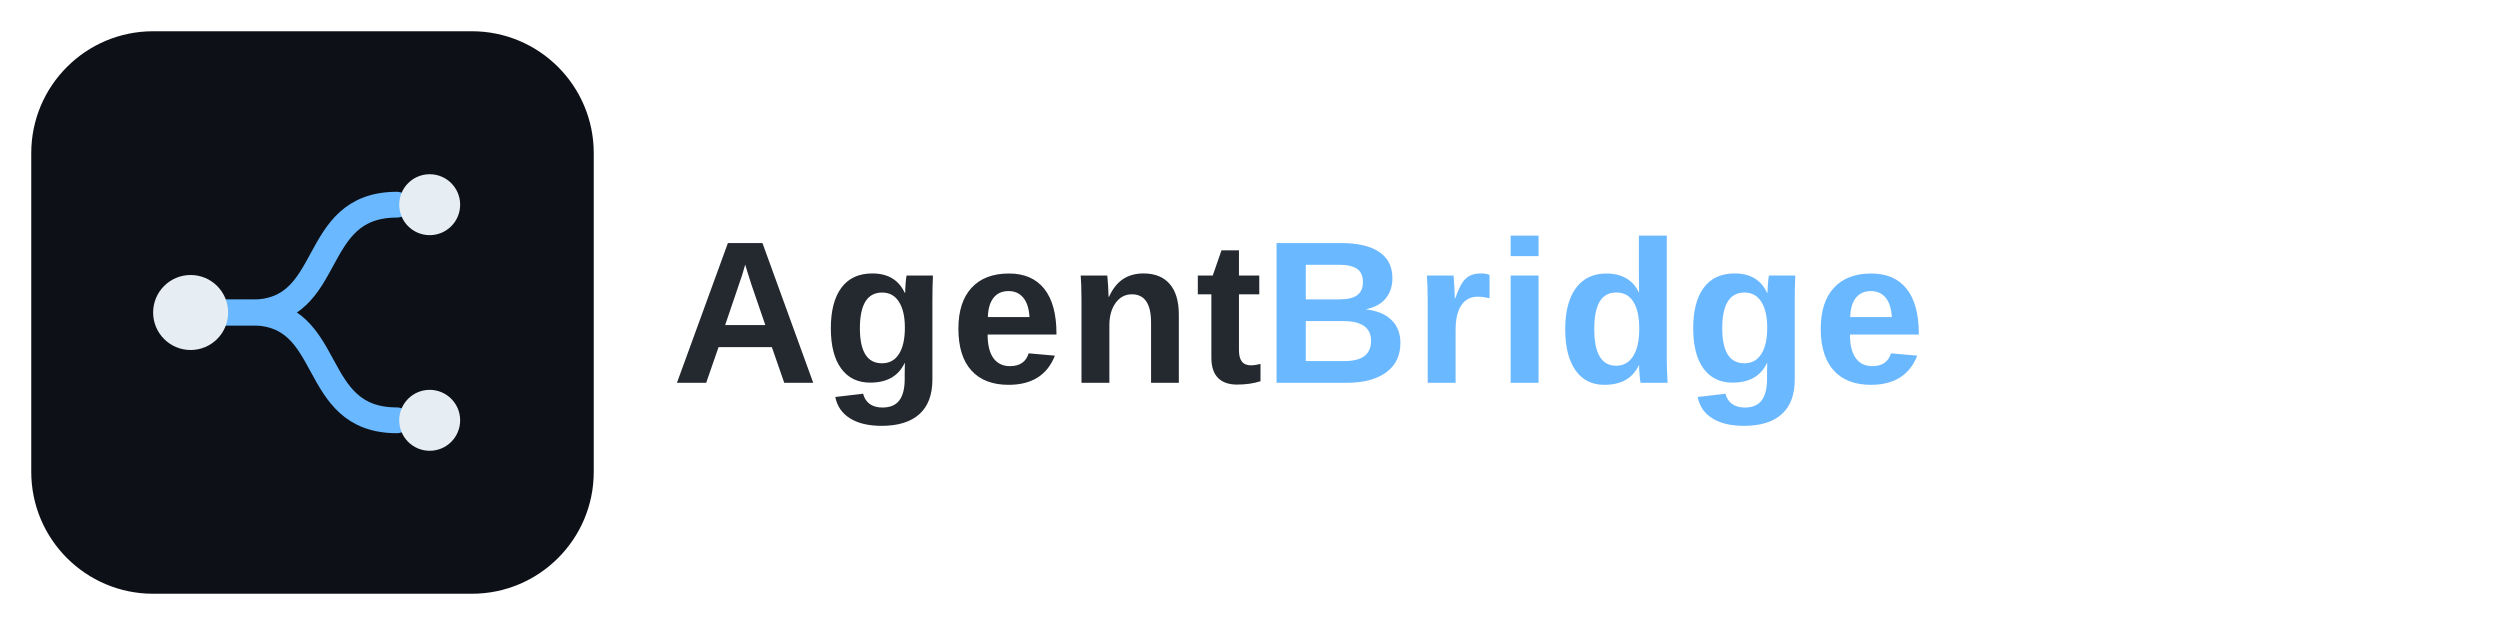
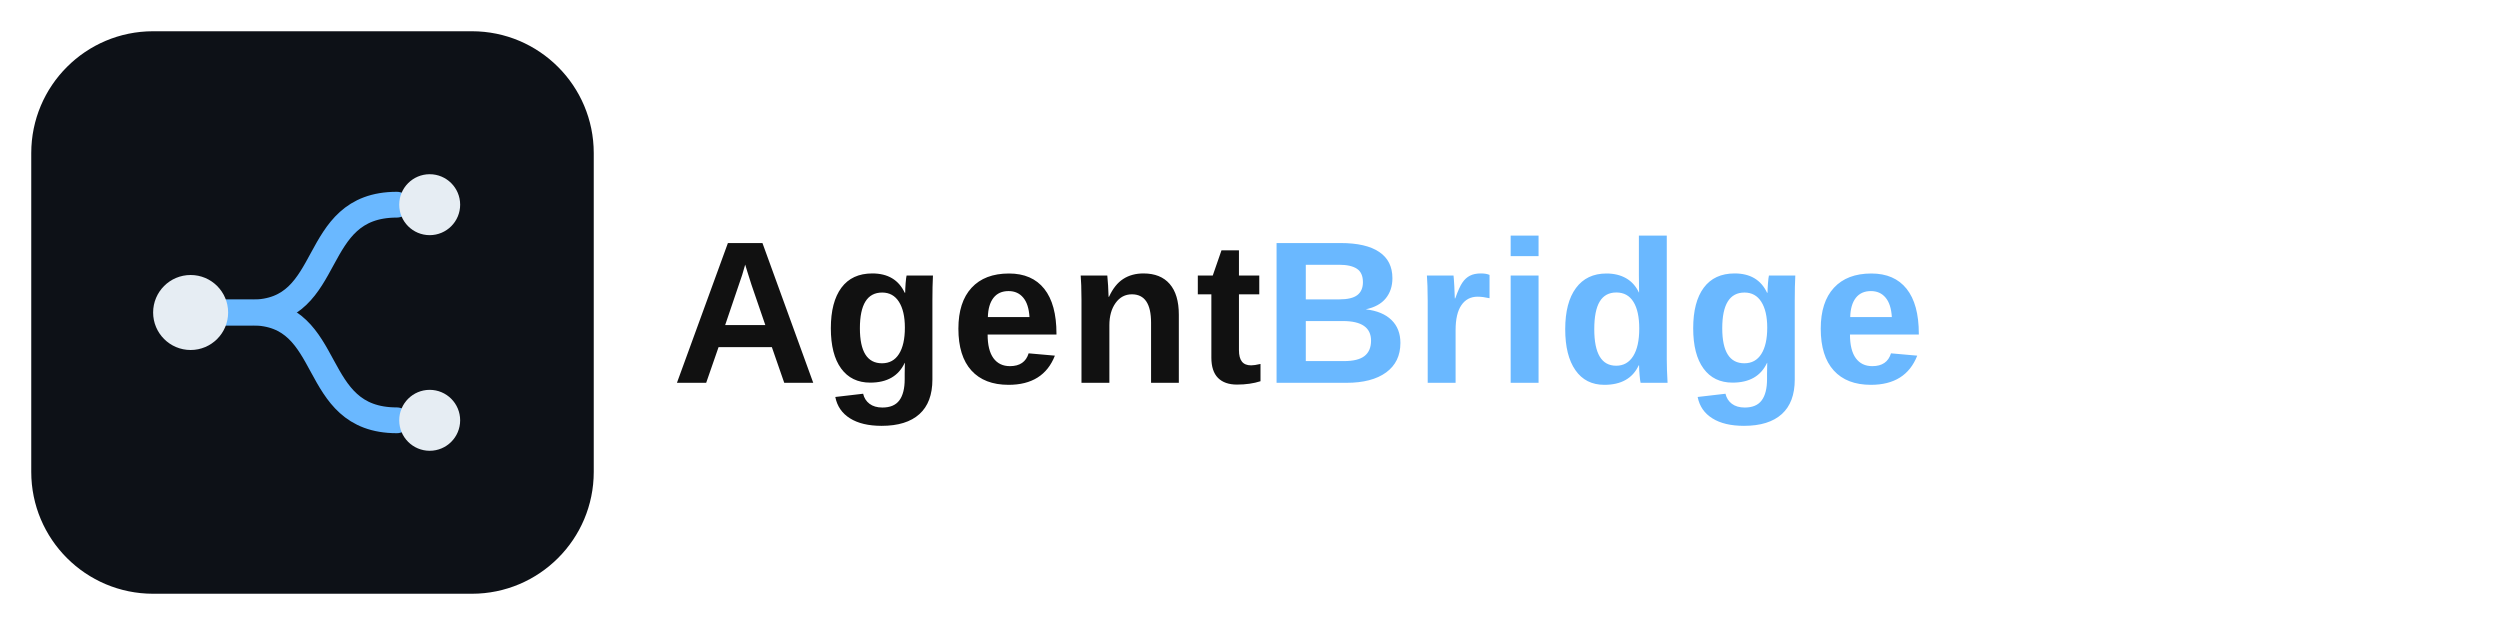
<svg xmlns="http://www.w3.org/2000/svg" viewBox="0 0 640 160" width="640" height="160">
  <g transform="translate(8,8) scale(0.6)">
    <rect width="240" height="240" rx="52" fill="#0D1117" />
    <g transform="rotate(90 120 120)">
      <path d="M74 84 C74 122 120 110 120 146 V158" fill="none" stroke="#6AB8FF" stroke-width="11" stroke-linecap="round" />
      <path d="M166 84 C166 122 120 110 120 146 V158" fill="none" stroke="#6AB8FF" stroke-width="11" stroke-linecap="round" />
      <circle cx="74" cy="70" r="13" fill="#E6EDF3" />
      <circle cx="166" cy="70" r="13" fill="#E6EDF3" />
      <circle cx="120" cy="172" r="16" fill="#E6EDF3" />
    </g>
  </g>
-   <text x="172" y="98" font-family="'Segoe UI', 'Helvetica Neue', Arial, sans-serif" font-size="52" font-weight="700" letter-spacing="1" fill="#24292F">Agent<tspan fill="#6AB8FF">Bridge</tspan>
+   <text x="172" y="98" font-family="'Segoe UI', 'Helvetica Neue', Arial, sans-serif" font-size="52" font-weight="700" letter-spacing="1" fill="#111111">Agent<tspan fill="#6AB8FF">Bridge</tspan>
  </text>
</svg>
